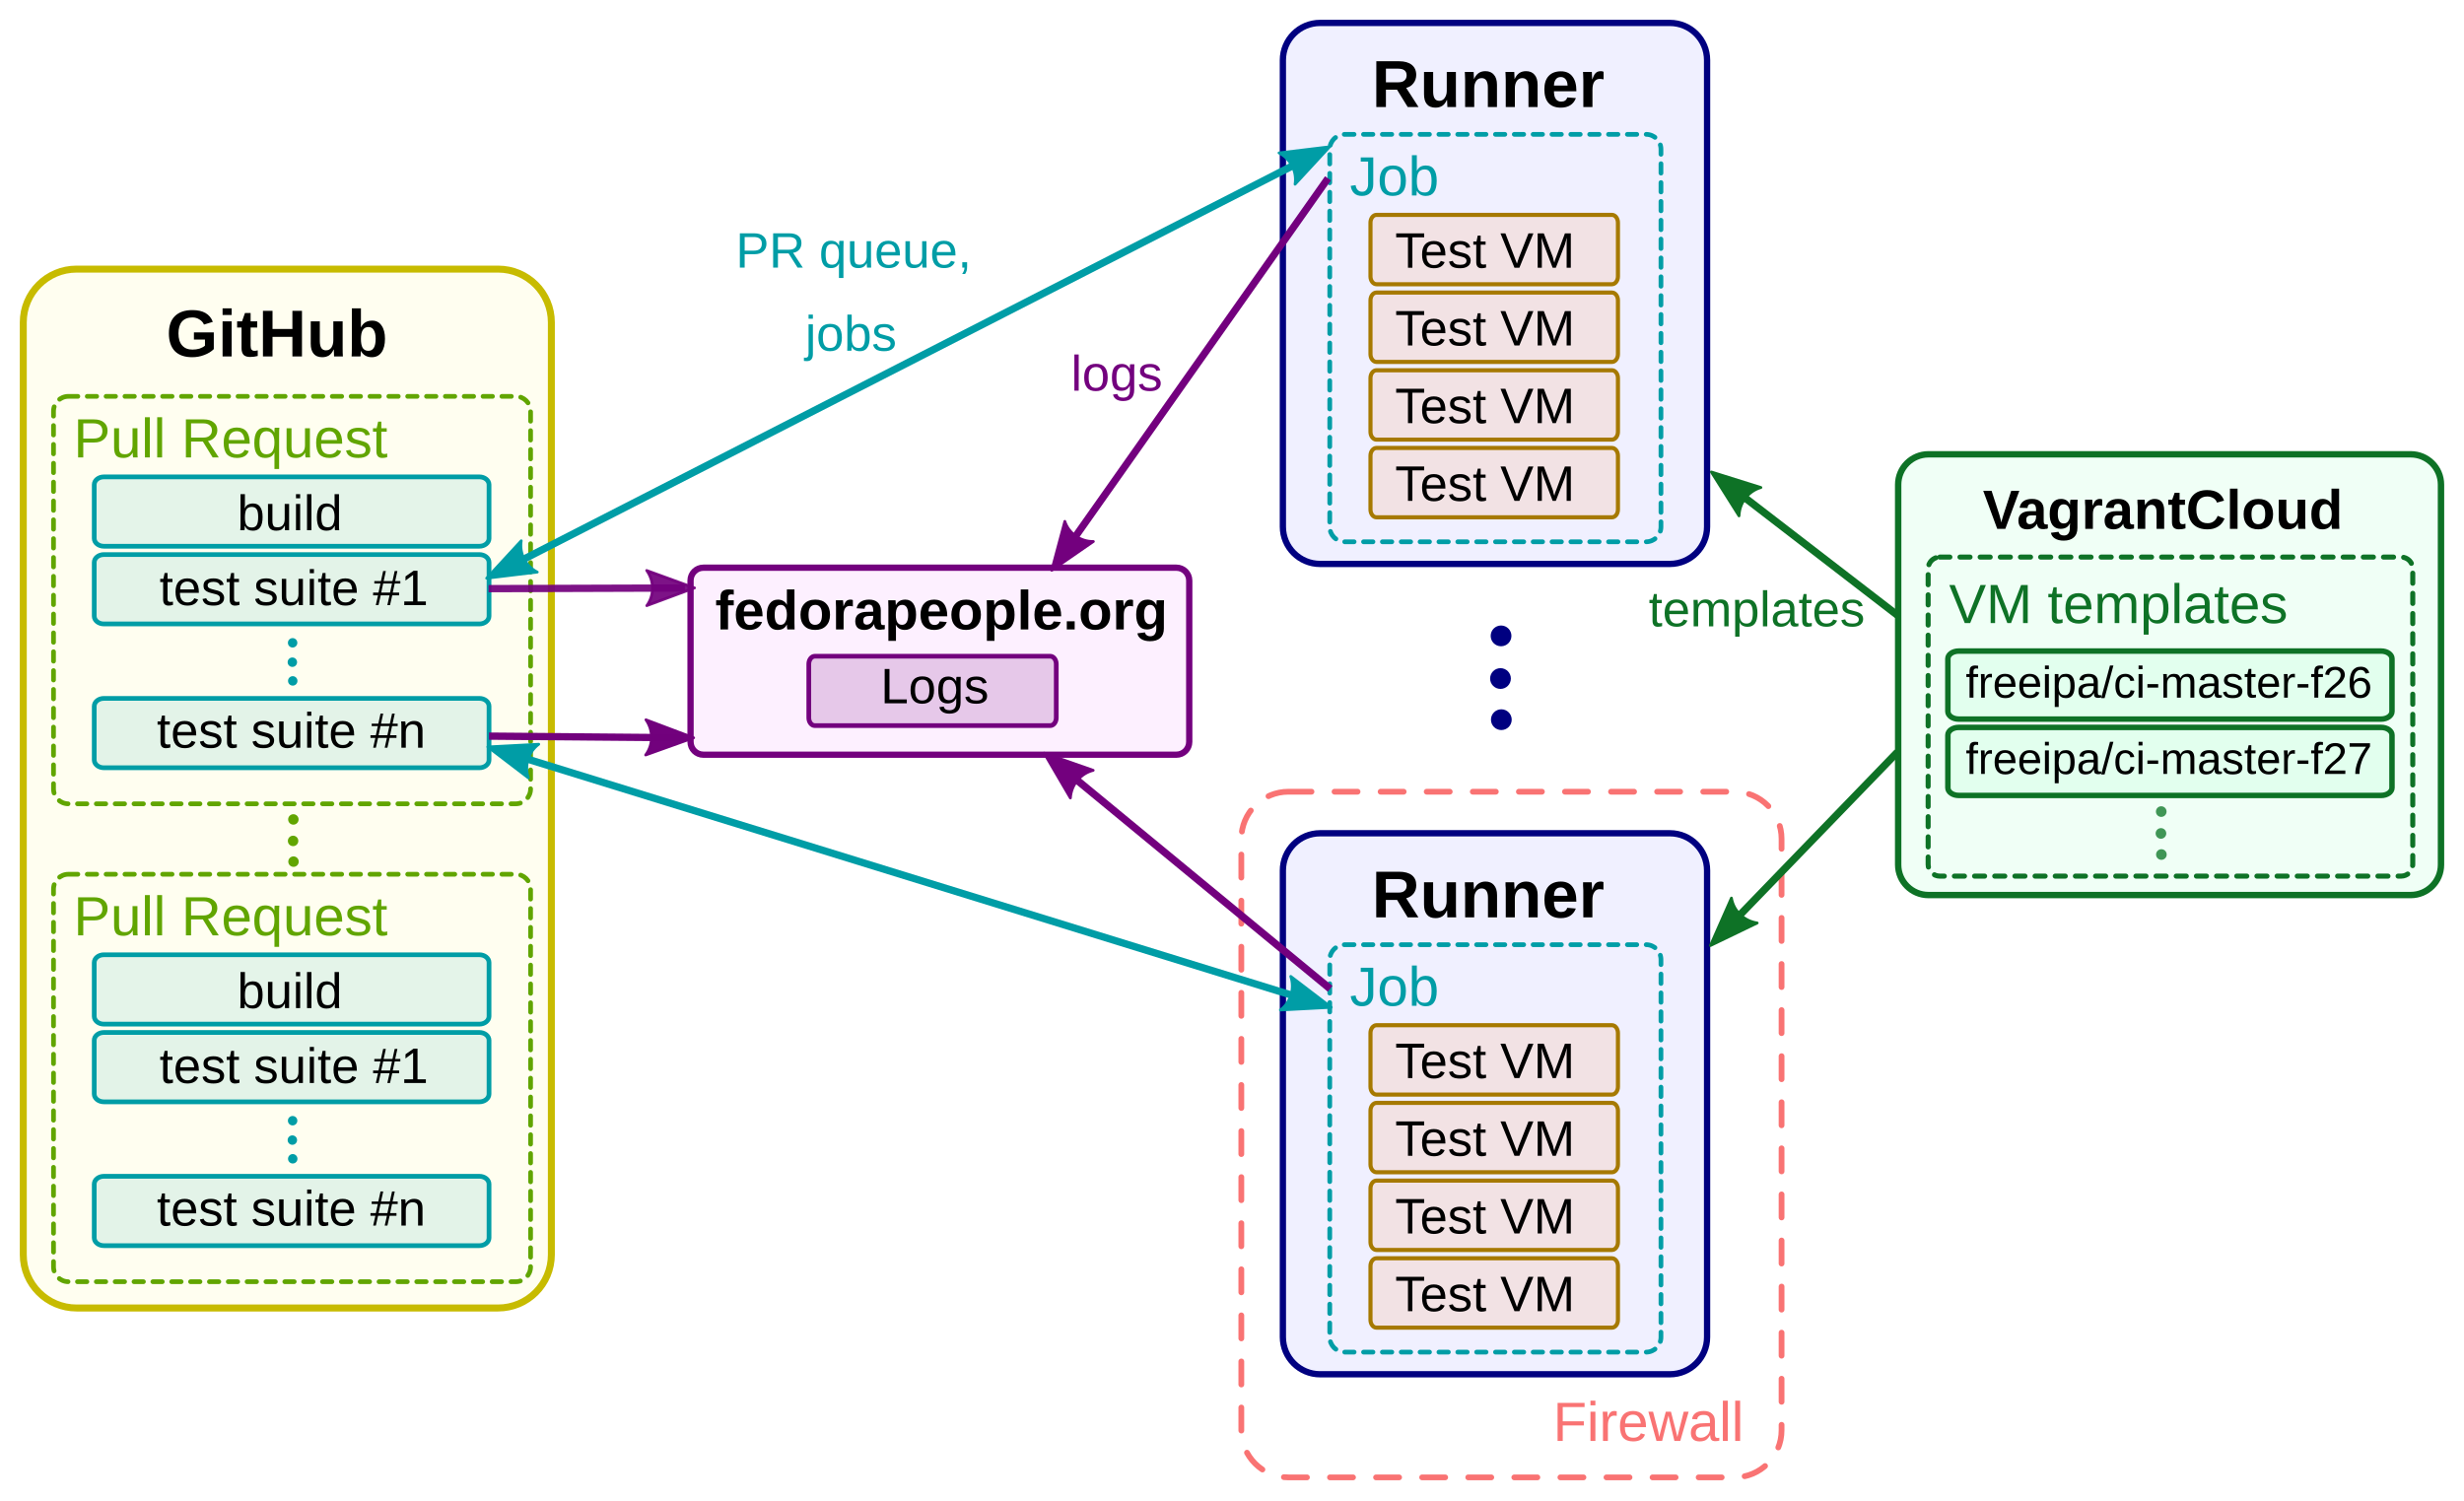
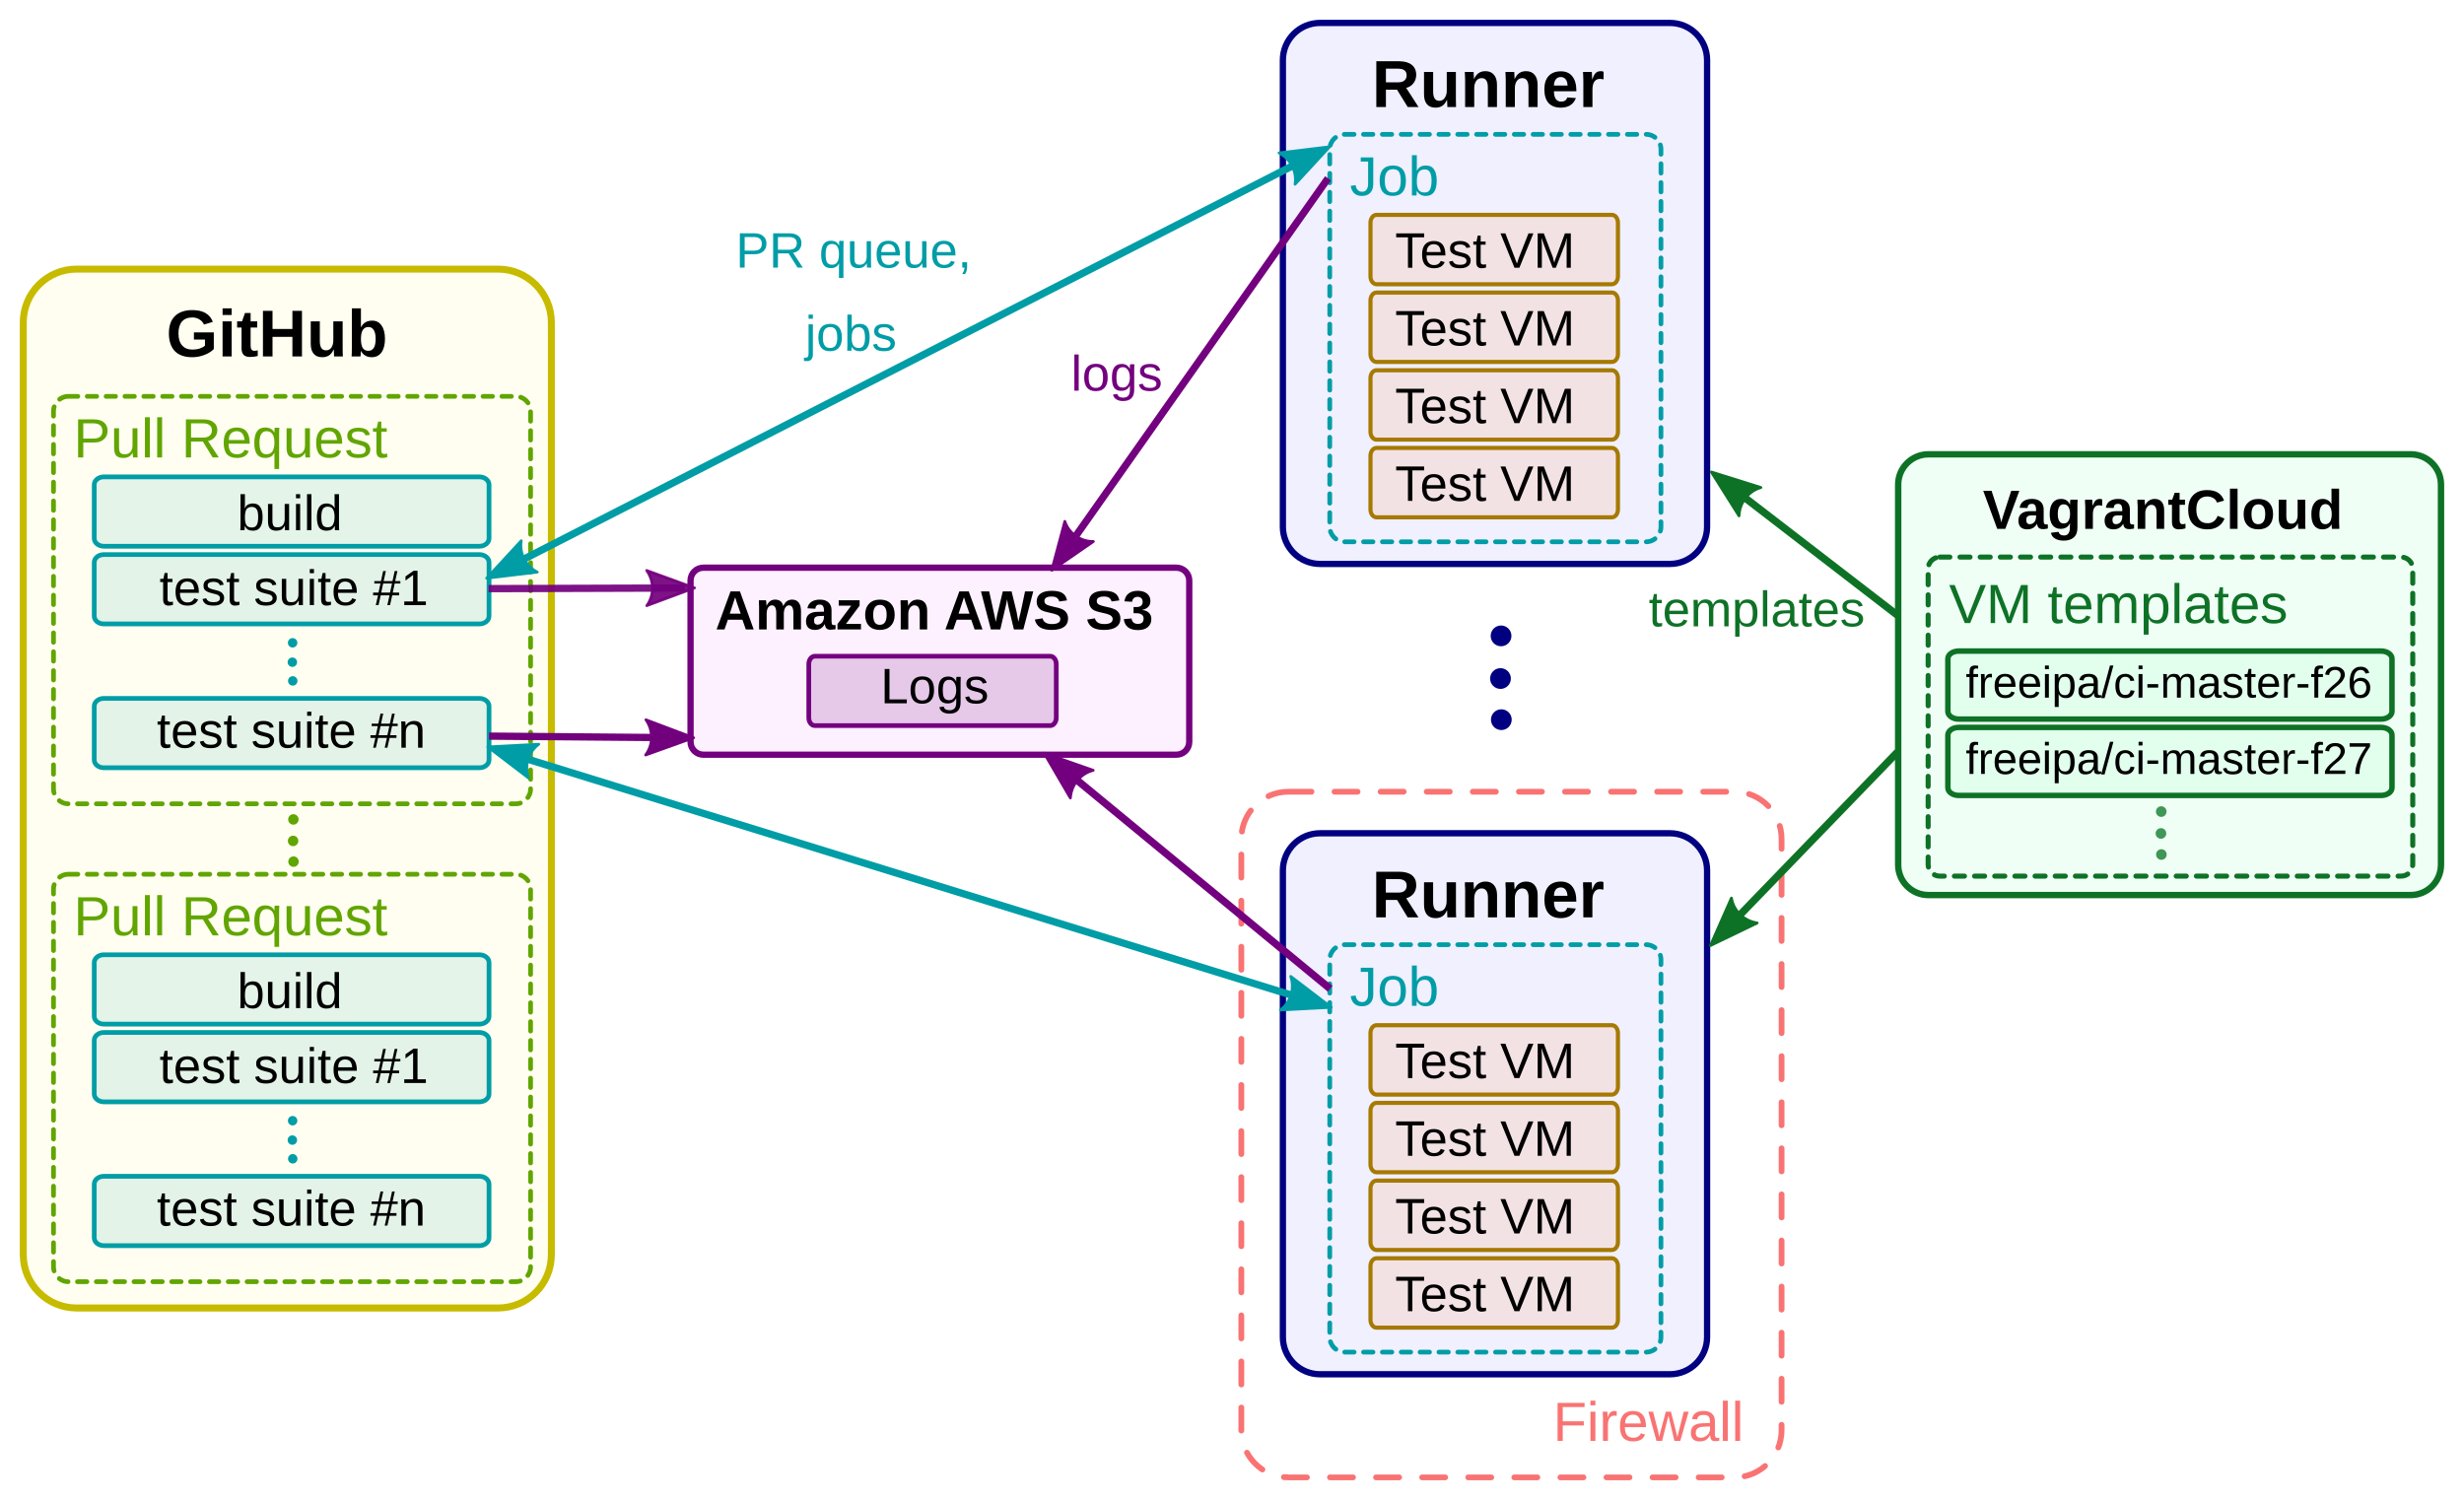
<svg xmlns="http://www.w3.org/2000/svg" width="248.983mm" height="151.585mm" viewBox="0 0 248.983 151.585" version="1.1" id="svg8">
  <defs id="defs2">
    <marker style="overflow:visible" id="marker13531" refX="0" refY="0" orient="auto">
      <path transform="scale(0.6)" d="M 8.719,4.034 -2.207,0.016 8.719,-4.002 c -1.745,2.372 -1.735,5.617 -6e-7,8.035 z" style="fill:#0e7226;fill-opacity:1;fill-rule:evenodd;stroke:#0e7226;stroke-width:0.625;stroke-linejoin:round;stroke-opacity:1" id="path13529" />
    </marker>
    <marker orient="auto" refY="0" refX="0" id="marker13353" style="overflow:visible">
      <path id="path13351" style="fill:#0e7226;fill-opacity:1;fill-rule:evenodd;stroke:#0e7226;stroke-width:0.625;stroke-linejoin:round;stroke-opacity:1" d="M 8.719,4.034 -2.207,0.016 8.719,-4.002 c -1.745,2.372 -1.735,5.617 -6e-7,8.035 z" transform="scale(0.6)" />
    </marker>
    <marker orient="auto" refY="0" refX="0" id="marker12809" style="overflow:visible">
      <path id="path12807" style="fill:#0e7226;fill-opacity:1;fill-rule:evenodd;stroke:#0e7226;stroke-width:0.625;stroke-linejoin:round;stroke-opacity:1" d="M 8.719,4.034 -2.207,0.016 8.719,-4.002 c -1.745,2.372 -1.735,5.617 -6e-7,8.035 z" transform="scale(-0.6)" />
    </marker>
    <marker orient="auto" refY="0" refX="0" id="marker11023" style="overflow:visible">
      <path id="path11021" style="fill:#72007d;fill-opacity:0.996;fill-rule:evenodd;stroke:#72007d;stroke-width:0.625;stroke-linejoin:round;stroke-opacity:0.996" d="M 8.719,4.034 -2.207,0.016 8.719,-4.002 c -1.745,2.372 -1.735,5.617 -6e-7,8.035 z" transform="scale(-0.6)" />
    </marker>
    <marker style="overflow:visible" id="marker10893" refX="0" refY="0" orient="auto">
      <path transform="scale(-0.6)" d="M 8.719,4.034 -2.207,0.016 8.719,-4.002 c -1.745,2.372 -1.735,5.617 -6e-7,8.035 z" style="fill:#73007e;fill-opacity:0.922;fill-rule:evenodd;stroke:#73007e;stroke-width:0.625;stroke-linejoin:round;stroke-opacity:0.922" id="path10891" />
    </marker>
    <marker orient="auto" refY="0" refX="0" id="marker10175" style="overflow:visible">
      <path id="path10173" style="fill:#009da6;fill-opacity:1;fill-rule:evenodd;stroke:#009da6;stroke-width:0.625;stroke-linejoin:round;stroke-opacity:1" d="M 8.719,4.034 -2.207,0.016 8.719,-4.002 c -1.745,2.372 -1.735,5.617 -6e-7,8.035 z" transform="scale(-0.6)" />
    </marker>
    <marker style="overflow:visible" id="marker10051" refX="0" refY="0" orient="auto">
      <path transform="scale(0.6)" d="M 8.719,4.034 -2.207,0.016 8.719,-4.002 c -1.745,2.372 -1.735,5.617 -6e-7,8.035 z" style="fill:#009da6;fill-opacity:1;fill-rule:evenodd;stroke:#009da6;stroke-width:0.625;stroke-linejoin:round;stroke-opacity:1" id="path10049" />
    </marker>
    <marker orient="auto" refY="0" refX="0" id="marker7713" style="overflow:visible">
      <path id="path7711" style="fill:#73007e;fill-opacity:1;fill-rule:evenodd;stroke:#73007e;stroke-width:0.625;stroke-linejoin:round;stroke-opacity:1" d="M 8.719,4.034 -2.207,0.016 8.719,-4.002 c -1.745,2.372 -1.735,5.617 -6e-7,8.035 z" transform="scale(-0.6)" />
    </marker>
    <marker orient="auto" refY="0" refX="0" id="Arrow2Mstart" style="overflow:visible">
      <path id="path5117" style="fill:#009da6;fill-opacity:1;fill-rule:evenodd;stroke:#009da6;stroke-width:0.625;stroke-linejoin:round;stroke-opacity:1" d="M 8.719,4.034 -2.207,0.016 8.719,-4.002 c -1.745,2.372 -1.735,5.617 -6e-7,8.035 z" transform="scale(0.6)" />
    </marker>
    <marker style="overflow:visible" id="marker7491" refX="0" refY="0" orient="auto">
      <path transform="scale(-0.6)" d="M 8.719,4.034 -2.207,0.016 8.719,-4.002 c -1.745,2.372 -1.735,5.617 -6e-7,8.035 z" style="fill:#009da6;fill-opacity:1;fill-rule:evenodd;stroke:#009da6;stroke-width:0.625;stroke-linejoin:round;stroke-opacity:1" id="path7489" />
    </marker>
    <marker orient="auto" refY="0" refX="0" id="Arrow1Mstart" style="overflow:visible">
      <path id="path5099" d="M 0,0 5,-5 -12.5,0 5,5 Z" style="fill:#000000;fill-opacity:1;fill-rule:evenodd;stroke:#000000;stroke-width:1pt;stroke-opacity:1" transform="matrix(0.4,0,0,0.4,4,0)" />
    </marker>
    <marker orient="auto" refY="0" refX="0" id="Arrow1Lstart" style="overflow:visible">
      <path id="path5093" d="M 0,0 5,-5 -12.5,0 5,5 Z" style="fill:#000000;fill-opacity:1;fill-rule:evenodd;stroke:#000000;stroke-width:1pt;stroke-opacity:1" transform="matrix(0.8,0,0,0.8,10,0)" />
    </marker>
    <marker orient="auto" refY="0" refX="0" id="Arrow2Lend" style="overflow:visible">
      <path id="path5114" style="fill:#000000;fill-opacity:1;fill-rule:evenodd;stroke:#000000;stroke-width:0.625;stroke-linejoin:round;stroke-opacity:1" d="M 8.719,4.034 -2.207,0.016 8.719,-4.002 c -1.745,2.372 -1.735,5.617 -6e-7,8.035 z" transform="matrix(-1.1,0,0,-1.1,-1.1,0)" />
    </marker>
    <marker orient="auto" refY="0" refX="0" id="Arrow1Lend" style="overflow:visible">
      <path id="path5096" d="M 0,0 5,-5 -12.5,0 5,5 Z" style="fill:#000000;fill-opacity:1;fill-rule:evenodd;stroke:#000000;stroke-width:1pt;stroke-opacity:1" transform="matrix(-0.8,0,0,-0.8,-10,0)" />
    </marker>
    <marker orient="auto" refY="0" refX="0" id="marker6921" style="overflow:visible">
      <path id="path6919" style="fill:#000000;fill-opacity:1;fill-rule:evenodd;stroke:#000000;stroke-width:0.625;stroke-linejoin:round;stroke-opacity:1" d="M 8.719,4.034 -2.207,0.016 8.719,-4.002 c -1.745,2.372 -1.735,5.617 -6e-7,8.035 z" transform="scale(-0.6)" />
    </marker>
    <marker style="overflow:visible" id="marker5689" refX="0" refY="0" orient="auto">
      <path transform="scale(-0.6)" d="M 8.719,4.034 -2.207,0.016 8.719,-4.002 c -1.745,2.372 -1.735,5.617 -6e-7,8.035 z" style="fill:#000000;fill-opacity:1;fill-rule:evenodd;stroke:#000000;stroke-width:0.625;stroke-linejoin:round;stroke-opacity:1" id="path5687" />
    </marker>
    <marker orient="auto" refY="0" refX="0" id="Arrow2Mend" style="overflow:visible">
      <path id="path5120" style="fill:#73007e;fill-opacity:1;fill-rule:evenodd;stroke:#73007e;stroke-width:0.625;stroke-linejoin:round;stroke-opacity:1" d="M 8.719,4.034 -2.207,0.016 8.719,-4.002 c -1.745,2.372 -1.735,5.617 -6e-7,8.035 z" transform="scale(-0.6)" />
    </marker>
    <marker style="overflow:visible" id="marker5617" refX="0" refY="0" orient="auto">
      <path transform="matrix(-0.3,0,0,-0.3,0.69,0)" d="M 8.719,4.034 -2.207,0.016 8.719,-4.002 c -1.745,2.372 -1.735,5.617 -6e-7,8.035 z" style="fill:#000000;fill-opacity:1;fill-rule:evenodd;stroke:#000000;stroke-width:0.625;stroke-linejoin:round;stroke-opacity:1" id="path5615" />
    </marker>
    <marker style="overflow:visible" id="marker5551" refX="0" refY="0" orient="auto">
      <path transform="matrix(-1.1,0,0,-1.1,-1.1,0)" d="M 8.719,4.034 -2.207,0.016 8.719,-4.002 c -1.745,2.372 -1.735,5.617 -6e-7,8.035 z" style="fill:#000000;fill-opacity:1;fill-rule:evenodd;stroke:#000000;stroke-width:0.625;stroke-linejoin:round;stroke-opacity:1" id="path5549" />
    </marker>
    <marker style="overflow:visible" id="marker5491" refX="0" refY="0" orient="auto">
      <path transform="matrix(-0.4,0,0,-0.4,-4,0)" style="fill:#000000;fill-opacity:1;fill-rule:evenodd;stroke:#000000;stroke-width:1pt;stroke-opacity:1" d="M 0,0 5,-5 -12.5,0 5,5 Z" id="path5489" />
    </marker>
    <marker style="overflow:visible" id="marker5437" refX="0" refY="0" orient="auto">
      <path transform="matrix(-0.8,0,0,-0.8,-10,0)" style="fill:#000000;fill-opacity:1;fill-rule:evenodd;stroke:#000000;stroke-width:1pt;stroke-opacity:1" d="M 0,0 5,-5 -12.5,0 5,5 Z" id="path5435" />
    </marker>
    <marker style="overflow:visible" id="marker5377" refX="0" refY="0" orient="auto">
      <path transform="matrix(0.8,0,0,0.8,10,0)" style="fill:#000000;fill-opacity:1;fill-rule:evenodd;stroke:#000000;stroke-width:1pt;stroke-opacity:1" d="M 0,0 5,-5 -12.5,0 5,5 Z" id="path5375" />
    </marker>
  </defs>
  <g id="layer1" transform="translate(-1.99119,-5.117721)">
    <rect ry="3.758" y="7.435" x="131.624" height="54.67" width="42.865" id="rect4435" style="fill:#0000ff;fill-opacity:0.059;stroke:#000080;stroke-width:0.635;stroke-linecap:round;stroke-linejoin:round;stroke-miterlimit:4;stroke-dasharray:none;stroke-opacity:1" />
    <text id="text4439" y="15.933" x="140.612" style="font-size:6.719px;font-family:sans-serif;stroke-width:0.42" xml:space="preserve">
      <tspan style="font-style:normal;font-variant:normal;font-weight:bold;font-stretch:normal;font-family:'Liberation Sans';-inkscape-font-specification:'Liberation Sans Bold';stroke-width:0.42" y="15.933" x="140.612" id="tspan4437">Runner</tspan>
    </text>
    <g transform="matrix(1.587142,0,0,1.587142,62.35494,-36.11978)" id="g4481">
      <g id="g4473">
        <g transform="translate(-3.68884,-28.20018)" id="g4447">
          <rect ry="0.499" y="67.863" x="52.91" height="4.417" width="15.755" id="rect4441" style="opacity:1;fill:#ff9955;fill-opacity:0.157;stroke:#a67900;stroke-width:0.263;stroke-linecap:round;stroke-linejoin:round;stroke-miterlimit:4;stroke-dasharray:none;stroke-opacity:1" rx="0.384" />
          <text xml:space="preserve" style="font-size:4.233px;font-family:sans-serif;stroke-width:0.265" x="54.468" y="71.23" id="text4445">
            <tspan id="tspan4443" x="54.468" y="71.23" style="font-style:normal;font-variant:normal;font-weight:normal;font-stretch:normal;font-size:3.175px;font-family:'Liberation Sans';-inkscape-font-specification:'Liberation Sans';stroke-width:0.265">Test VM</tspan>
          </text>
        </g>
        <g id="g4455" transform="translate(-3.68884,-23.25356)">
          <rect rx="0.384" style="opacity:1;fill:#ff9955;fill-opacity:0.157;stroke:#a67900;stroke-width:0.263;stroke-linecap:round;stroke-linejoin:round;stroke-miterlimit:4;stroke-dasharray:none;stroke-opacity:1" id="rect4449" width="15.755" height="4.417" x="52.91" y="67.863" ry="0.499" />
          <text id="text4453" y="71.23" x="54.468" style="font-size:4.233px;font-family:sans-serif;stroke-width:0.265" xml:space="preserve">
            <tspan style="font-style:normal;font-variant:normal;font-weight:normal;font-stretch:normal;font-size:3.175px;font-family:'Liberation Sans';-inkscape-font-specification:'Liberation Sans';stroke-width:0.265" y="71.23" x="54.468" id="tspan4451">Test VM</tspan>
          </text>
        </g>
        <g transform="translate(-3.68884,-18.30693)" id="g4463">
          <rect ry="0.499" y="67.863" x="52.91" height="4.417" width="15.755" id="rect4457" style="opacity:1;fill:#ff9955;fill-opacity:0.157;stroke:#a67900;stroke-width:0.263;stroke-linecap:round;stroke-linejoin:round;stroke-miterlimit:4;stroke-dasharray:none;stroke-opacity:1" rx="0.384" />
          <text xml:space="preserve" style="font-size:4.233px;font-family:sans-serif;stroke-width:0.265" x="54.468" y="71.23" id="text4461">
            <tspan id="tspan4459" x="54.468" y="71.23" style="font-style:normal;font-variant:normal;font-weight:normal;font-stretch:normal;font-size:3.175px;font-family:'Liberation Sans';-inkscape-font-specification:'Liberation Sans';stroke-width:0.265">Test VM</tspan>
          </text>
        </g>
        <g id="g4471" transform="translate(-3.68884,-13.36031)">
          <rect rx="0.384" style="opacity:1;fill:#ff9955;fill-opacity:0.157;stroke:#a67900;stroke-width:0.263;stroke-linecap:round;stroke-linejoin:round;stroke-miterlimit:4;stroke-dasharray:none;stroke-opacity:1" id="rect4465" width="15.755" height="4.417" x="52.91" y="67.863" ry="0.499" />
          <text id="text4469" y="71.23" x="54.468" style="font-size:4.233px;font-family:sans-serif;stroke-width:0.265" xml:space="preserve">
            <tspan style="font-style:normal;font-variant:normal;font-weight:normal;font-stretch:normal;font-size:3.175px;font-family:'Liberation Sans';-inkscape-font-specification:'Liberation Sans';stroke-width:0.265" y="71.23" x="54.468" id="tspan4467">Test VM</tspan>
          </text>
        </g>
      </g>
      <rect style="opacity:1;fill:none;fill-opacity:0.157;stroke:#009da6;stroke-width:0.3;stroke-linecap:round;stroke-linejoin:round;stroke-miterlimit:4;stroke-dasharray:0.6, 0.6;stroke-dashoffset:0;stroke-opacity:1" id="rect4475" width="21.087" height="25.942" x="46.628" y="34.536" ry="0.948" />
      <text xml:space="preserve" style="font-size:4.233px;font-family:sans-serif;fill:#009da6;fill-opacity:1;stroke:none;stroke-width:0.265;stroke-opacity:1" x="47.898" y="38.424" id="text4479">
        <tspan id="tspan4477" x="47.898" y="38.424" style="font-style:normal;font-variant:normal;font-weight:normal;font-stretch:normal;font-size:3.528px;font-family:'Liberation Sans';-inkscape-font-specification:'Liberation Sans';fill:#009da6;fill-opacity:1;stroke:none;stroke-width:0.265;stroke-opacity:1">Job</tspan>
      </text>
    </g>
    <g id="g4936" transform="matrix(1.587142,0,0,1.587142,12.3542,-5.460028)">
      <circle r="0.661" cy="47.151" cx="89.038" id="path4487" style="opacity:1;fill:#000080;fill-opacity:1;stroke:none;stroke-width:0.3;stroke-linecap:round;stroke-linejoin:round;stroke-miterlimit:4;stroke-dasharray:0.6, 0.6;stroke-dashoffset:0;stroke-opacity:1" />
      <circle style="opacity:1;fill:#000080;fill-opacity:1;stroke:none;stroke-width:0.3;stroke-linecap:round;stroke-linejoin:round;stroke-miterlimit:4;stroke-dasharray:0.6, 0.6;stroke-dashoffset:0;stroke-opacity:1" id="circle4489" cx="89.002" cy="49.867" r="0.661" />
      <circle r="0.661" cy="52.486" cx="89.056" id="circle4491" style="opacity:1;fill:#000080;fill-opacity:1;stroke:none;stroke-width:0.3;stroke-linecap:round;stroke-linejoin:round;stroke-miterlimit:4;stroke-dasharray:0.6, 0.6;stroke-dashoffset:0;stroke-opacity:1" />
    </g>
    <g id="g4551" transform="matrix(1.587142,0,0,1.587142,28.74039,-6.220885)">
      <g transform="translate(21.49005,32.54561)" id="g4433">
        <rect style="fill:#0000ff;fill-opacity:0.059;stroke:#000080;stroke-width:0.4;stroke-linecap:round;stroke-linejoin:round;stroke-miterlimit:4;stroke-dasharray:none;stroke-opacity:1" id="rect18" width="27.008" height="34.446" x="43.333" y="27.652" ry="2.368" />
        <text xml:space="preserve" style="font-size:4.233px;font-family:sans-serif;stroke-width:0.265" x="48.996" y="33.007" id="text4285">
          <tspan id="tspan4283" x="48.996" y="33.007" style="font-style:normal;font-variant:normal;font-weight:bold;font-stretch:normal;font-family:'Liberation Sans';-inkscape-font-specification:'Liberation Sans Bold';stroke-width:0.265">Runner</tspan>
        </text>
        <g id="g4407" transform="translate(-0.3107606,0.209938)">
          <g id="g4385">
            <g id="g4327" transform="translate(-3.68884,-28.20018)">
              <rect rx="0.384" style="opacity:1;fill:#ff9955;fill-opacity:0.157;stroke:#a67900;stroke-width:0.263;stroke-linecap:round;stroke-linejoin:round;stroke-miterlimit:4;stroke-dasharray:none;stroke-opacity:1" id="rect4295" width="15.755" height="4.417" x="52.91" y="67.863" ry="0.499" />
              <text id="text4322" y="71.23" x="54.468" style="font-size:4.233px;font-family:sans-serif;stroke-width:0.265" xml:space="preserve">
                <tspan style="font-style:normal;font-variant:normal;font-weight:normal;font-stretch:normal;font-size:3.175px;font-family:'Liberation Sans';-inkscape-font-specification:'Liberation Sans';stroke-width:0.265" y="71.23" x="54.468" id="tspan4320">Test VM</tspan>
              </text>
            </g>
            <g transform="translate(-3.68884,-23.25356)" id="g4335">
              <rect ry="0.499" y="67.863" x="52.91" height="4.417" width="15.755" id="rect4329" style="opacity:1;fill:#ff9955;fill-opacity:0.157;stroke:#a67900;stroke-width:0.263;stroke-linecap:round;stroke-linejoin:round;stroke-miterlimit:4;stroke-dasharray:none;stroke-opacity:1" rx="0.384" />
              <text xml:space="preserve" style="font-size:4.233px;font-family:sans-serif;stroke-width:0.265" x="54.468" y="71.23" id="text4333">
                <tspan id="tspan4331" x="54.468" y="71.23" style="font-style:normal;font-variant:normal;font-weight:normal;font-stretch:normal;font-size:3.175px;font-family:'Liberation Sans';-inkscape-font-specification:'Liberation Sans';stroke-width:0.265">Test VM</tspan>
              </text>
            </g>
            <g id="g4343" transform="translate(-3.68884,-18.30693)">
              <rect rx="0.384" style="opacity:1;fill:#ff9955;fill-opacity:0.157;stroke:#a67900;stroke-width:0.263;stroke-linecap:round;stroke-linejoin:round;stroke-miterlimit:4;stroke-dasharray:none;stroke-opacity:1" id="rect4337" width="15.755" height="4.417" x="52.91" y="67.863" ry="0.499" />
              <text id="text4341" y="71.23" x="54.468" style="font-size:4.233px;font-family:sans-serif;stroke-width:0.265" xml:space="preserve">
                <tspan style="font-style:normal;font-variant:normal;font-weight:normal;font-stretch:normal;font-size:3.175px;font-family:'Liberation Sans';-inkscape-font-specification:'Liberation Sans';stroke-width:0.265" y="71.23" x="54.468" id="tspan4339">Test VM</tspan>
              </text>
            </g>
            <g transform="translate(-3.68884,-13.36031)" id="g4351">
              <rect ry="0.499" y="67.863" x="52.91" height="4.417" width="15.755" id="rect4345" style="opacity:1;fill:#ff9955;fill-opacity:0.157;stroke:#a67900;stroke-width:0.263;stroke-linecap:round;stroke-linejoin:round;stroke-miterlimit:4;stroke-dasharray:none;stroke-opacity:1" rx="0.384" />
              <text xml:space="preserve" style="font-size:4.233px;font-family:sans-serif;stroke-width:0.265" x="54.468" y="71.23" id="text4349">
                <tspan id="tspan4347" x="54.468" y="71.23" style="font-style:normal;font-variant:normal;font-weight:normal;font-stretch:normal;font-size:3.175px;font-family:'Liberation Sans';-inkscape-font-specification:'Liberation Sans';stroke-width:0.265">Test VM</tspan>
              </text>
            </g>
          </g>
          <rect ry="0.948" y="34.536" x="46.628" height="25.942" width="21.087" id="rect4353" style="opacity:1;fill:none;fill-opacity:0.157;stroke:#009da6;stroke-width:0.3;stroke-linecap:round;stroke-linejoin:round;stroke-miterlimit:4;stroke-dasharray:0.6, 0.6;stroke-dashoffset:0;stroke-opacity:1" />
          <text id="text4357" y="38.424" x="47.898" style="font-size:4.233px;font-family:sans-serif;fill:#009da6;fill-opacity:1;stroke:none;stroke-width:0.265;stroke-opacity:1" xml:space="preserve">
            <tspan style="font-style:normal;font-variant:normal;font-weight:normal;font-stretch:normal;font-size:3.528px;font-family:'Liberation Sans';-inkscape-font-specification:'Liberation Sans';fill:#009da6;fill-opacity:1;stroke:none;stroke-width:0.265;stroke-opacity:1" y="38.424" x="47.898" id="tspan4355">Job</tspan>
          </text>
        </g>
      </g>
      <g id="g4518">
        <rect style="fill:none;fill-opacity:0.059;stroke:#f40000;stroke-width:0.367;stroke-linecap:round;stroke-linejoin:round;stroke-miterlimit:4;stroke-dasharray:1.467, 1.467;stroke-dashoffset:0;stroke-opacity:0.549" id="rect4501" width="34.396" height="43.656" x="62.177" y="57.552" ry="3.001" />
        <text xml:space="preserve" style="font-size:4.233px;font-family:sans-serif;fill:#f40000;fill-opacity:0.549;stroke-width:0.265" x="82.015" y="98.886" id="text4505">
          <tspan id="tspan4503" x="82.015" y="98.886" style="font-style:normal;font-variant:normal;font-weight:normal;font-stretch:normal;font-size:3.528px;font-family:'Liberation Sans';-inkscape-font-specification:'Liberation Sans';fill:#f40000;fill-opacity:0.549;stroke-width:0.265">Firewall</tspan>
        </text>
      </g>
    </g>
    <g id="g4987" transform="matrix(1.587142,0,0,1.587142,-30.4788,-29.63676)">
      <rect ry="3.392" y="39.031" x="21.94" height="66.146" width="33.622" id="rect4520" style="fill:#fff500;fill-opacity:0.059;stroke:#c7bb00;stroke-width:0.444;stroke-linecap:round;stroke-linejoin:round;stroke-miterlimit:4;stroke-dasharray:none;stroke-opacity:1" />
      <text id="text4615" y="44.595" x="31.039" style="font-size:4.233px;font-family:sans-serif;stroke-width:0.265" xml:space="preserve">
        <tspan style="font-style:normal;font-variant:normal;font-weight:bold;font-stretch:normal;font-family:'Liberation Sans';-inkscape-font-specification:'Liberation Sans Bold';stroke-width:0.265" y="44.595" x="31.039" id="tspan4613">GitHub</tspan>
      </text>
      <g transform="translate(-1.322917,-1.2715657e-6)" id="g4878">
        <rect style="opacity:1;fill:none;fill-opacity:0.157;stroke:#61a500;stroke-width:0.3;stroke-linecap:round;stroke-linejoin:round;stroke-miterlimit:4;stroke-dasharray:0.6, 0.6;stroke-dashoffset:0;stroke-opacity:1" id="rect4735" width="30.374" height="25.942" x="25.188" y="47.134" ry="0.948" />
        <text xml:space="preserve" style="font-size:4.233px;font-family:sans-serif;fill:#61a500;fill-opacity:1;stroke:none;stroke-width:0.265;stroke-opacity:1" x="26.458" y="51.021" id="text4739">
          <tspan id="tspan4737" x="26.458" y="51.021" style="font-style:normal;font-variant:normal;font-weight:normal;font-stretch:normal;font-size:3.528px;font-family:'Liberation Sans';-inkscape-font-specification:'Liberation Sans';fill:#61a500;fill-opacity:1;stroke:none;stroke-width:0.265;stroke-opacity:1">Pull Request</tspan>
        </text>
        <g id="g4856">
          <g id="g4828">
            <rect ry="0.499" y="52.26" x="27.781" height="4.417" width="25.135" id="rect4701" style="opacity:1;fill:#009da6;fill-opacity:0.109;stroke:#009da6;stroke-width:0.3;stroke-linecap:round;stroke-linejoin:round;stroke-miterlimit:4;stroke-dasharray:none;stroke-opacity:1" rx="0.613" />
            <text xml:space="preserve" style="font-size:4.233px;font-family:sans-serif;stroke-width:0.265" x="36.874" y="55.655" id="text4705">
              <tspan id="tspan4703" x="36.874" y="55.655" style="font-style:normal;font-variant:normal;font-weight:normal;font-stretch:normal;font-size:3.175px;font-family:'Liberation Sans';-inkscape-font-specification:'Liberation Sans';stroke-width:0.265">build</tspan>
            </text>
          </g>
          <g id="g4833">
            <rect rx="0.613" style="opacity:1;fill:#009da6;fill-opacity:0.11;stroke:#009da6;stroke-width:0.3;stroke-linecap:round;stroke-linejoin:round;stroke-miterlimit:4;stroke-dasharray:none;stroke-opacity:1" id="rect4709" width="25.135" height="4.417" x="27.781" y="57.207" ry="0.499" />
            <text id="text4713" y="60.425" x="31.933" style="font-size:4.233px;font-family:sans-serif;stroke-width:0.265" xml:space="preserve">
              <tspan style="font-style:normal;font-variant:normal;font-weight:normal;font-stretch:normal;font-size:3.175px;font-family:'Liberation Sans';-inkscape-font-specification:'Liberation Sans';stroke-width:0.265" y="60.425" x="31.933" id="tspan4711">test suite #1</tspan>
            </text>
          </g>
          <g id="g4838">
            <rect ry="0.499" y="66.364" x="27.781" height="4.417" width="25.135" id="rect4717" style="opacity:1;fill:#009da6;fill-opacity:0.11;stroke:#009da6;stroke-width:0.3;stroke-linecap:round;stroke-linejoin:round;stroke-miterlimit:4;stroke-dasharray:none;stroke-opacity:1" rx="0.613" />
            <text xml:space="preserve" style="font-size:4.233px;font-family:sans-serif;stroke-width:0.265" x="31.764" y="69.503" id="text4721">
              <tspan id="tspan4719" x="31.764" y="69.503" style="font-style:normal;font-variant:normal;font-weight:normal;font-stretch:normal;font-size:3.175px;font-family:'Liberation Sans';-inkscape-font-specification:'Liberation Sans';stroke-width:0.265">test suite #n</tspan>
            </text>
          </g>
          <g style="fill:#009da6;fill-opacity:1" transform="matrix(0.4545183,0,0,0.4545183,14.4648,35.54698)" id="g4817">
            <circle r="0.661" cy="60.016" cx="57.085" id="circle4808" style="opacity:1;fill:#009da6;fill-opacity:1;stroke:none;stroke-width:0.3;stroke-linecap:round;stroke-linejoin:round;stroke-miterlimit:4;stroke-dasharray:0.6, 0.6;stroke-dashoffset:0;stroke-opacity:1" />
            <circle style="opacity:1;fill:#009da6;fill-opacity:1;stroke:none;stroke-width:0.3;stroke-linecap:round;stroke-linejoin:round;stroke-miterlimit:4;stroke-dasharray:0.6, 0.6;stroke-dashoffset:0;stroke-opacity:1" id="circle4810" cx="57.049" cy="62.732" r="0.661" />
            <circle r="0.661" cy="65.351" cx="57.103" id="circle4812" style="opacity:1;fill:#009da6;fill-opacity:1;stroke:none;stroke-width:0.3;stroke-linecap:round;stroke-linejoin:round;stroke-miterlimit:4;stroke-dasharray:0.6, 0.6;stroke-dashoffset:0;stroke-opacity:1" />
          </g>
        </g>
      </g>
      <g id="g4920" transform="translate(-1.322914,30.42708)">
        <rect ry="0.948" y="47.134" x="25.188" height="25.942" width="30.374" id="rect4880" style="opacity:1;fill:none;fill-opacity:0.157;stroke:#61a500;stroke-width:0.3;stroke-linecap:round;stroke-linejoin:round;stroke-miterlimit:4;stroke-dasharray:0.6, 0.6;stroke-dashoffset:0;stroke-opacity:1" />
        <text id="text4884" y="51.021" x="26.458" style="font-size:4.233px;font-family:sans-serif;fill:#61a500;fill-opacity:1;stroke:none;stroke-width:0.265;stroke-opacity:1" xml:space="preserve">
          <tspan style="font-style:normal;font-variant:normal;font-weight:normal;font-stretch:normal;font-size:3.528px;font-family:'Liberation Sans';-inkscape-font-specification:'Liberation Sans';fill:#61a500;fill-opacity:1;stroke:none;stroke-width:0.265;stroke-opacity:1" y="51.021" x="26.458" id="tspan4882">Pull Request</tspan>
        </text>
        <g id="g4918">
          <g id="g4892">
            <rect rx="0.613" style="opacity:1;fill:#009da6;fill-opacity:0.109;stroke:#009da6;stroke-width:0.3;stroke-linecap:round;stroke-linejoin:round;stroke-miterlimit:4;stroke-dasharray:none;stroke-opacity:1" id="rect4886" width="25.135" height="4.417" x="27.781" y="52.26" ry="0.499" />
            <text id="text4890" y="55.655" x="36.874" style="font-size:4.233px;font-family:sans-serif;stroke-width:0.265" xml:space="preserve">
              <tspan style="font-style:normal;font-variant:normal;font-weight:normal;font-stretch:normal;font-size:3.175px;font-family:'Liberation Sans';-inkscape-font-specification:'Liberation Sans';stroke-width:0.265" y="55.655" x="36.874" id="tspan4888">build</tspan>
            </text>
          </g>
          <g id="g4900">
            <rect ry="0.499" y="57.207" x="27.781" height="4.417" width="25.135" id="rect4894" style="opacity:1;fill:#009da6;fill-opacity:0.11;stroke:#009da6;stroke-width:0.3;stroke-linecap:round;stroke-linejoin:round;stroke-miterlimit:4;stroke-dasharray:none;stroke-opacity:1" rx="0.613" />
            <text xml:space="preserve" style="font-size:4.233px;font-family:sans-serif;stroke-width:0.265" x="31.933" y="60.425" id="text4898">
              <tspan id="tspan4896" x="31.933" y="60.425" style="font-style:normal;font-variant:normal;font-weight:normal;font-stretch:normal;font-size:3.175px;font-family:'Liberation Sans';-inkscape-font-specification:'Liberation Sans';stroke-width:0.265">test suite #1</tspan>
            </text>
          </g>
          <g id="g4908">
            <rect rx="0.613" style="opacity:1;fill:#009da6;fill-opacity:0.11;stroke:#009da6;stroke-width:0.3;stroke-linecap:round;stroke-linejoin:round;stroke-miterlimit:4;stroke-dasharray:none;stroke-opacity:1" id="rect4902" width="25.135" height="4.417" x="27.781" y="66.364" ry="0.499" />
            <text id="text4906" y="69.503" x="31.764" style="font-size:4.233px;font-family:sans-serif;stroke-width:0.265" xml:space="preserve">
              <tspan style="font-style:normal;font-variant:normal;font-weight:normal;font-stretch:normal;font-size:3.175px;font-family:'Liberation Sans';-inkscape-font-specification:'Liberation Sans';stroke-width:0.265" y="69.503" x="31.764" id="tspan4904">test suite #n</tspan>
            </text>
          </g>
          <g id="g4916" transform="matrix(0.4545183,0,0,0.4545183,14.4648,35.54698)" style="fill:#009da6;fill-opacity:1">
            <circle style="opacity:1;fill:#009da6;fill-opacity:1;stroke:none;stroke-width:0.3;stroke-linecap:round;stroke-linejoin:round;stroke-miterlimit:4;stroke-dasharray:0.6, 0.6;stroke-dashoffset:0;stroke-opacity:1" id="circle4910" cx="57.085" cy="60.016" r="0.661" />
            <circle r="0.661" cy="62.732" cx="57.049" id="circle4912" style="opacity:1;fill:#009da6;fill-opacity:1;stroke:none;stroke-width:0.3;stroke-linecap:round;stroke-linejoin:round;stroke-miterlimit:4;stroke-dasharray:0.6, 0.6;stroke-dashoffset:0;stroke-opacity:1" />
            <circle style="opacity:1;fill:#009da6;fill-opacity:1;stroke:none;stroke-width:0.3;stroke-linecap:round;stroke-linejoin:round;stroke-miterlimit:4;stroke-dasharray:0.6, 0.6;stroke-dashoffset:0;stroke-opacity:1" id="circle4914" cx="57.103" cy="65.351" r="0.661" />
          </g>
        </g>
      </g>
      <g transform="matrix(0.5033891,0,0,0.5033891,6.223319,42.31418)" style="fill:#61a500;fill-opacity:1" id="g4931">
        <circle r="0.661" cy="63.086" cx="65.382" id="circle4922" style="opacity:1;fill:#61a500;fill-opacity:1;stroke:none;stroke-width:0.3;stroke-linecap:round;stroke-linejoin:round;stroke-miterlimit:4;stroke-dasharray:0.6, 0.6;stroke-dashoffset:0;stroke-opacity:1" />
        <circle style="opacity:1;fill:#61a500;fill-opacity:1;stroke:none;stroke-width:0.3;stroke-linecap:round;stroke-linejoin:round;stroke-miterlimit:4;stroke-dasharray:0.6, 0.6;stroke-dashoffset:0;stroke-opacity:1" id="circle4924" cx="65.346" cy="65.802" r="0.661" />
        <circle r="0.661" cy="68.422" cx="65.4" id="circle4926" style="opacity:1;fill:#61a500;fill-opacity:1;stroke:none;stroke-width:0.3;stroke-linecap:round;stroke-linejoin:round;stroke-miterlimit:4;stroke-dasharray:0.6, 0.6;stroke-dashoffset:0;stroke-opacity:1" />
      </g>
    </g>
    <rect style="fill:#e100ff;fill-opacity:0.059;stroke:#73007e;stroke-width:0.635;stroke-linecap:round;stroke-linejoin:round;stroke-miterlimit:4;stroke-dasharray:none;stroke-opacity:1" id="rect4989" width="50.392" height="18.897" x="71.77" y="62.485" ry="1.299" />
    <text xml:space="preserve" style="font-size:6.719px;font-family:sans-serif;stroke-width:0.42" x="74.26" y="68.723" id="text4993">
-       <tspan id="tspan4991" x="74.26" y="68.723" style="font-style:normal;font-variant:normal;font-weight:bold;font-stretch:normal;font-size:5.599px;font-family:'Liberation Sans';-inkscape-font-specification:'Liberation Sans Bold';stroke-width:0.42">fedorapeople.org</tspan>
+       <tspan id="tspan4991" x="74.26" y="68.723" style="font-style:normal;font-variant:normal;font-weight:bold;font-stretch:normal;font-size:5.599px;font-family:'Liberation Sans';-inkscape-font-specification:'Liberation Sans Bold';stroke-width:0.42">Amazon AWS S3</tspan>
    </text>
    <rect ry="0.792" y="71.431" x="83.719" height="7.011" width="25.005" id="rect5037" style="opacity:1;fill:#73007e;fill-opacity:0.166;stroke:#73007e;stroke-width:0.476;stroke-linecap:round;stroke-linejoin:round;stroke-miterlimit:4;stroke-dasharray:none;stroke-opacity:1" rx="0.61" />
    <text xml:space="preserve" style="font-size:6.719px;font-family:sans-serif;stroke-width:0.42" x="90.979" y="76.186" id="text5041">
      <tspan id="tspan5039" x="90.979" y="76.186" style="font-style:normal;font-variant:normal;font-weight:normal;font-stretch:normal;font-size:5.039px;font-family:'Liberation Sans';-inkscape-font-specification:'Liberation Sans';stroke-width:0.42">Logs</tspan>
    </text>
    <path style="fill:none;stroke:#009da6;stroke-width:0.738;stroke-linecap:butt;stroke-linejoin:miter;stroke-miterlimit:4;stroke-dasharray:none;stroke-opacity:1;marker-start:url(#marker10051);marker-end:url(#marker10175)" d="M 135.483,20.401 52.032,63.098" id="path5083" />
    <path style="fill:#73007e;fill-opacity:1;stroke:#73007e;stroke-width:0.733;stroke-linecap:butt;stroke-linejoin:miter;stroke-miterlimit:4;stroke-dasharray:none;stroke-opacity:1;marker-end:url(#marker7713)" d="M 136.181,23.14 108.818,61.949" id="path5085" />
    <path style="fill:#73007e;fill-opacity:1;stroke:#73007e;stroke-width:0.751;stroke-linecap:butt;stroke-linejoin:miter;stroke-miterlimit:4;stroke-dasharray:none;stroke-opacity:1;marker-end:url(#Arrow2Mend)" d="M 136.398,105.037 108.276,81.854" id="path5087" />
    <path style="fill:none;stroke:#72007d;stroke-width:0.738;stroke-linecap:butt;stroke-linejoin:miter;stroke-miterlimit:4;stroke-dasharray:none;stroke-opacity:0.996;marker-end:url(#marker11023)" d="M 51.407,79.506 71.107,79.672" id="path5089" />
    <path style="fill:none;stroke:#73007e;stroke-width:0.738;stroke-linecap:butt;stroke-linejoin:miter;stroke-miterlimit:4;stroke-dasharray:none;stroke-opacity:0.922;marker-end:url(#marker10893)" d="m 51.357,64.602 19.843,-0.064" id="path5091" />
    <path style="fill:none;stroke:#009da6;stroke-width:0.738;stroke-linecap:butt;stroke-linejoin:miter;stroke-miterlimit:4;stroke-dasharray:none;stroke-opacity:1;marker-start:url(#Arrow2Mstart);marker-end:url(#marker7491)" d="M 135.58,106.63 52.22,80.878" id="path6917" />
    <text xml:space="preserve" style="font-size:6.719px;font-family:sans-serif;fill:#009da6;fill-opacity:1;stroke-width:0.42" x="76.349" y="32.164" id="text11521">
      <tspan id="tspan11519" x="76.349" y="32.164" style="font-style:normal;font-variant:normal;font-weight:normal;font-stretch:normal;font-size:5.039px;font-family:'Liberation Sans';-inkscape-font-specification:'Liberation Sans';fill:#009da6;fill-opacity:1;stroke-width:0.42">PR queue,</tspan>
      <tspan x="76.349" y="40.562" style="font-style:normal;font-variant:normal;font-weight:normal;font-stretch:normal;font-size:5.039px;font-family:'Liberation Sans';-inkscape-font-specification:'Liberation Sans';fill:#009da6;fill-opacity:1;stroke-width:0.42" id="tspan11523">     jobs</tspan>
    </text>
    <text id="text11545" y="44.596" x="110.211" style="font-size:6.719px;font-family:sans-serif;fill:#73007e;fill-opacity:1;stroke-width:0.42" xml:space="preserve">
      <tspan id="tspan11543" style="font-style:normal;font-variant:normal;font-weight:normal;font-stretch:normal;font-size:5.039px;font-family:'Liberation Sans';-inkscape-font-specification:'Liberation Sans';fill:#73007e;fill-opacity:1;stroke-width:0.42" y="44.596" x="110.211">logs</tspan>
    </text>
    <g id="g11677" transform="matrix(1.587142,0,0,1.587142,-16.19077,-38.86282)">
      <rect ry="1.929" y="56.636" x="132.306" height="28.062" width="34.56" id="rect11555" style="fill:#00ff68;fill-opacity:0.059;stroke:#0e7226;stroke-width:0.408;stroke-linecap:round;stroke-linejoin:round;stroke-miterlimit:4;stroke-dasharray:none;stroke-opacity:1" />
      <text xml:space="preserve" style="font-size:4.233px;font-family:sans-serif;stroke-width:0.265" x="137.692" y="61.383" id="text11559">
        <tspan id="tspan11557" x="137.692" y="61.383" style="font-style:normal;font-variant:normal;font-weight:bold;font-stretch:normal;font-size:3.528px;font-family:'Liberation Sans';-inkscape-font-specification:'Liberation Sans Bold';stroke-width:0.265">VagrantCloud</tspan>
      </text>
      <g transform="translate(1.119501,0.9295667)" id="g11649">
        <rect rx="0.69" style="opacity:1;fill:#00ff68;fill-opacity:0.059;stroke:#0e7226;stroke-width:0.349;stroke-linecap:round;stroke-linejoin:round;stroke-miterlimit:4;stroke-dasharray:none;stroke-opacity:1" id="rect4299" width="28.275" height="4.331" x="134.351" y="68.234" ry="0.489" />
        <text id="text11563" y="71.199" x="135.482" style="font-size:4.233px;font-family:sans-serif;stroke-width:0.265" xml:space="preserve">
          <tspan style="font-style:normal;font-variant:normal;font-weight:normal;font-stretch:normal;font-size:2.822px;font-family:'Liberation Sans';-inkscape-font-specification:'Liberation Sans';stroke-width:0.265" y="71.199" x="135.482" id="tspan11561">freeipa/ci-master-f26</tspan>
        </text>
      </g>
      <g transform="translate(2.306955,32.03836)" id="g11579">
        <rect ry="0.489" y="41.986" x="133.164" height="4.331" width="28.275" id="rect11565" style="opacity:1;fill:#00ff68;fill-opacity:0.059;stroke:#0e7226;stroke-width:0.349;stroke-linecap:round;stroke-linejoin:round;stroke-miterlimit:4;stroke-dasharray:none;stroke-opacity:1" rx="0.69" />
        <text xml:space="preserve" style="font-size:4.233px;font-family:sans-serif;stroke-width:0.265" x="134.294" y="44.95" id="text11569">
          <tspan id="tspan11567" x="134.294" y="44.95" style="font-style:normal;font-variant:normal;font-weight:normal;font-stretch:normal;font-size:2.822px;font-family:'Liberation Sans';-inkscape-font-specification:'Liberation Sans';stroke-width:0.265">freeipa/ci-master-f27</tspan>
        </text>
      </g>
      <rect ry="0.742" y="63.18" x="134.215" height="20.313" width="30.853" id="rect11618" style="opacity:1;fill:none;fill-opacity:0.157;stroke:#0e7226;stroke-width:0.321;stroke-linecap:round;stroke-linejoin:round;stroke-miterlimit:4;stroke-dasharray:0.642, 0.642;stroke-dashoffset:0;stroke-opacity:1" />
      <text id="text11622" y="67.383" x="135.547" style="font-size:4.233px;font-family:sans-serif;fill:#0e7226;fill-opacity:1;stroke:none;stroke-width:0.265;stroke-opacity:1" xml:space="preserve">
        <tspan style="font-style:normal;font-variant:normal;font-weight:normal;font-stretch:normal;font-size:3.528px;font-family:'Liberation Sans';-inkscape-font-specification:'Liberation Sans';fill:#0e7226;fill-opacity:1;stroke:none;stroke-width:0.265;stroke-opacity:1" y="67.383" x="135.547" id="tspan11620">VM templates</tspan>
      </text>
      <g style="fill:#0d7828;fill-opacity:0.776" id="g11657" transform="matrix(0.5124547,0,0,0.5124547,103.4271,55.22102)">
        <circle r="0.661" cy="47.151" cx="89.038" id="circle11651" style="opacity:1;fill:#0d7828;fill-opacity:0.776;stroke:none;stroke-width:0.3;stroke-linecap:round;stroke-linejoin:round;stroke-miterlimit:4;stroke-dasharray:0.6, 0.6;stroke-dashoffset:0;stroke-opacity:1" />
        <circle style="opacity:1;fill:#0d7828;fill-opacity:0.776;stroke:none;stroke-width:0.3;stroke-linecap:round;stroke-linejoin:round;stroke-miterlimit:4;stroke-dasharray:0.6, 0.6;stroke-dashoffset:0;stroke-opacity:1" id="circle11653" cx="89.002" cy="49.867" r="0.661" />
        <circle r="0.661" cy="52.486" cx="89.056" id="circle11655" style="opacity:1;fill:#0d7828;fill-opacity:0.776;stroke:none;stroke-width:0.3;stroke-linecap:round;stroke-linejoin:round;stroke-miterlimit:4;stroke-dasharray:0.6, 0.6;stroke-dashoffset:0;stroke-opacity:1" />
      </g>
    </g>
    <path id="path11685" d="M 175.514,99.947 193.722,81.121" style="fill:none;fill-opacity:1;stroke:#0e7226;stroke-width:0.751;stroke-linecap:butt;stroke-linejoin:miter;stroke-miterlimit:4;stroke-dasharray:none;stroke-opacity:1;marker-start:url(#marker13531)" />
    <path style="fill:none;fill-opacity:1;stroke:#0e7226;stroke-width:0.751;stroke-linecap:butt;stroke-linejoin:miter;stroke-miterlimit:4;stroke-dasharray:none;stroke-opacity:1;marker-start:url(#marker13353)" d="m 175.714,53.414 18,13.865" id="path12805" />
    <text xml:space="preserve" style="font-size:6.719px;font-family:sans-serif;fill:#0e7226;fill-opacity:1;stroke-width:0.42" x="168.587" y="68.41" id="text14315">
      <tspan x="168.587" y="68.41" style="font-style:normal;font-variant:normal;font-weight:normal;font-stretch:normal;font-size:5.039px;font-family:'Liberation Sans';-inkscape-font-specification:'Liberation Sans';fill:#0e7226;fill-opacity:1;stroke-width:0.42" id="tspan14313">templates</tspan>
    </text>
  </g>
</svg>
